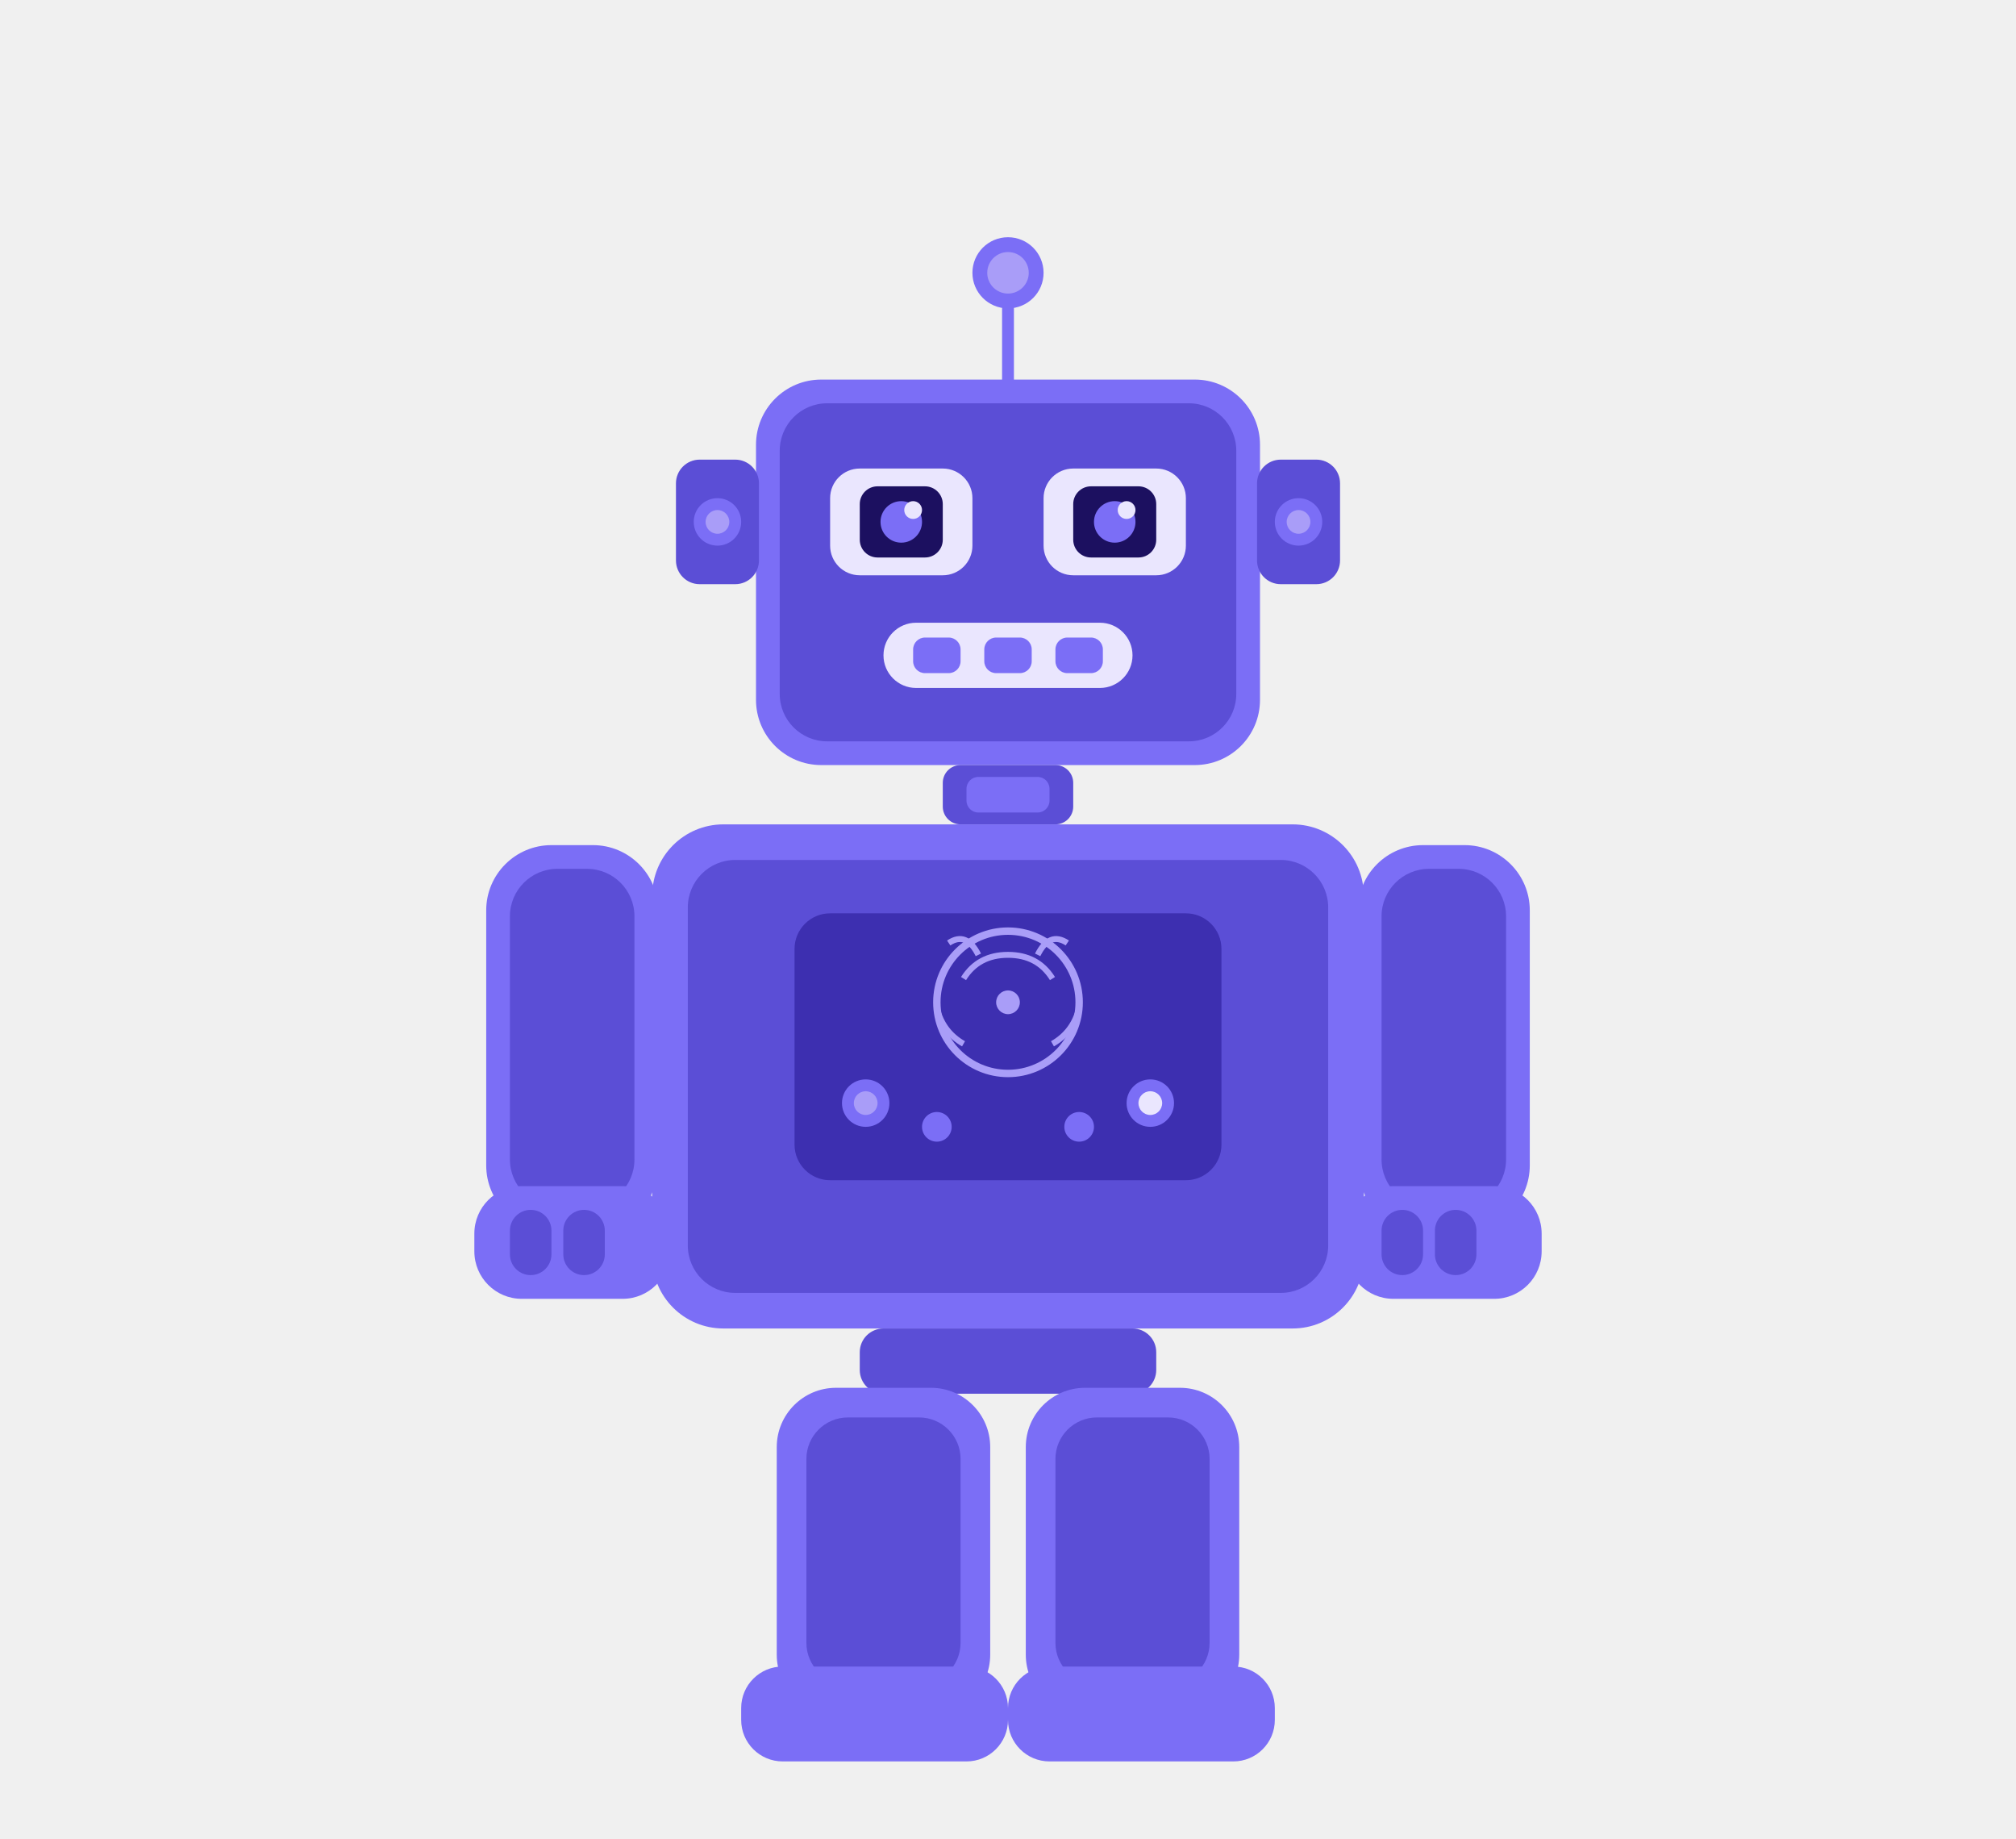
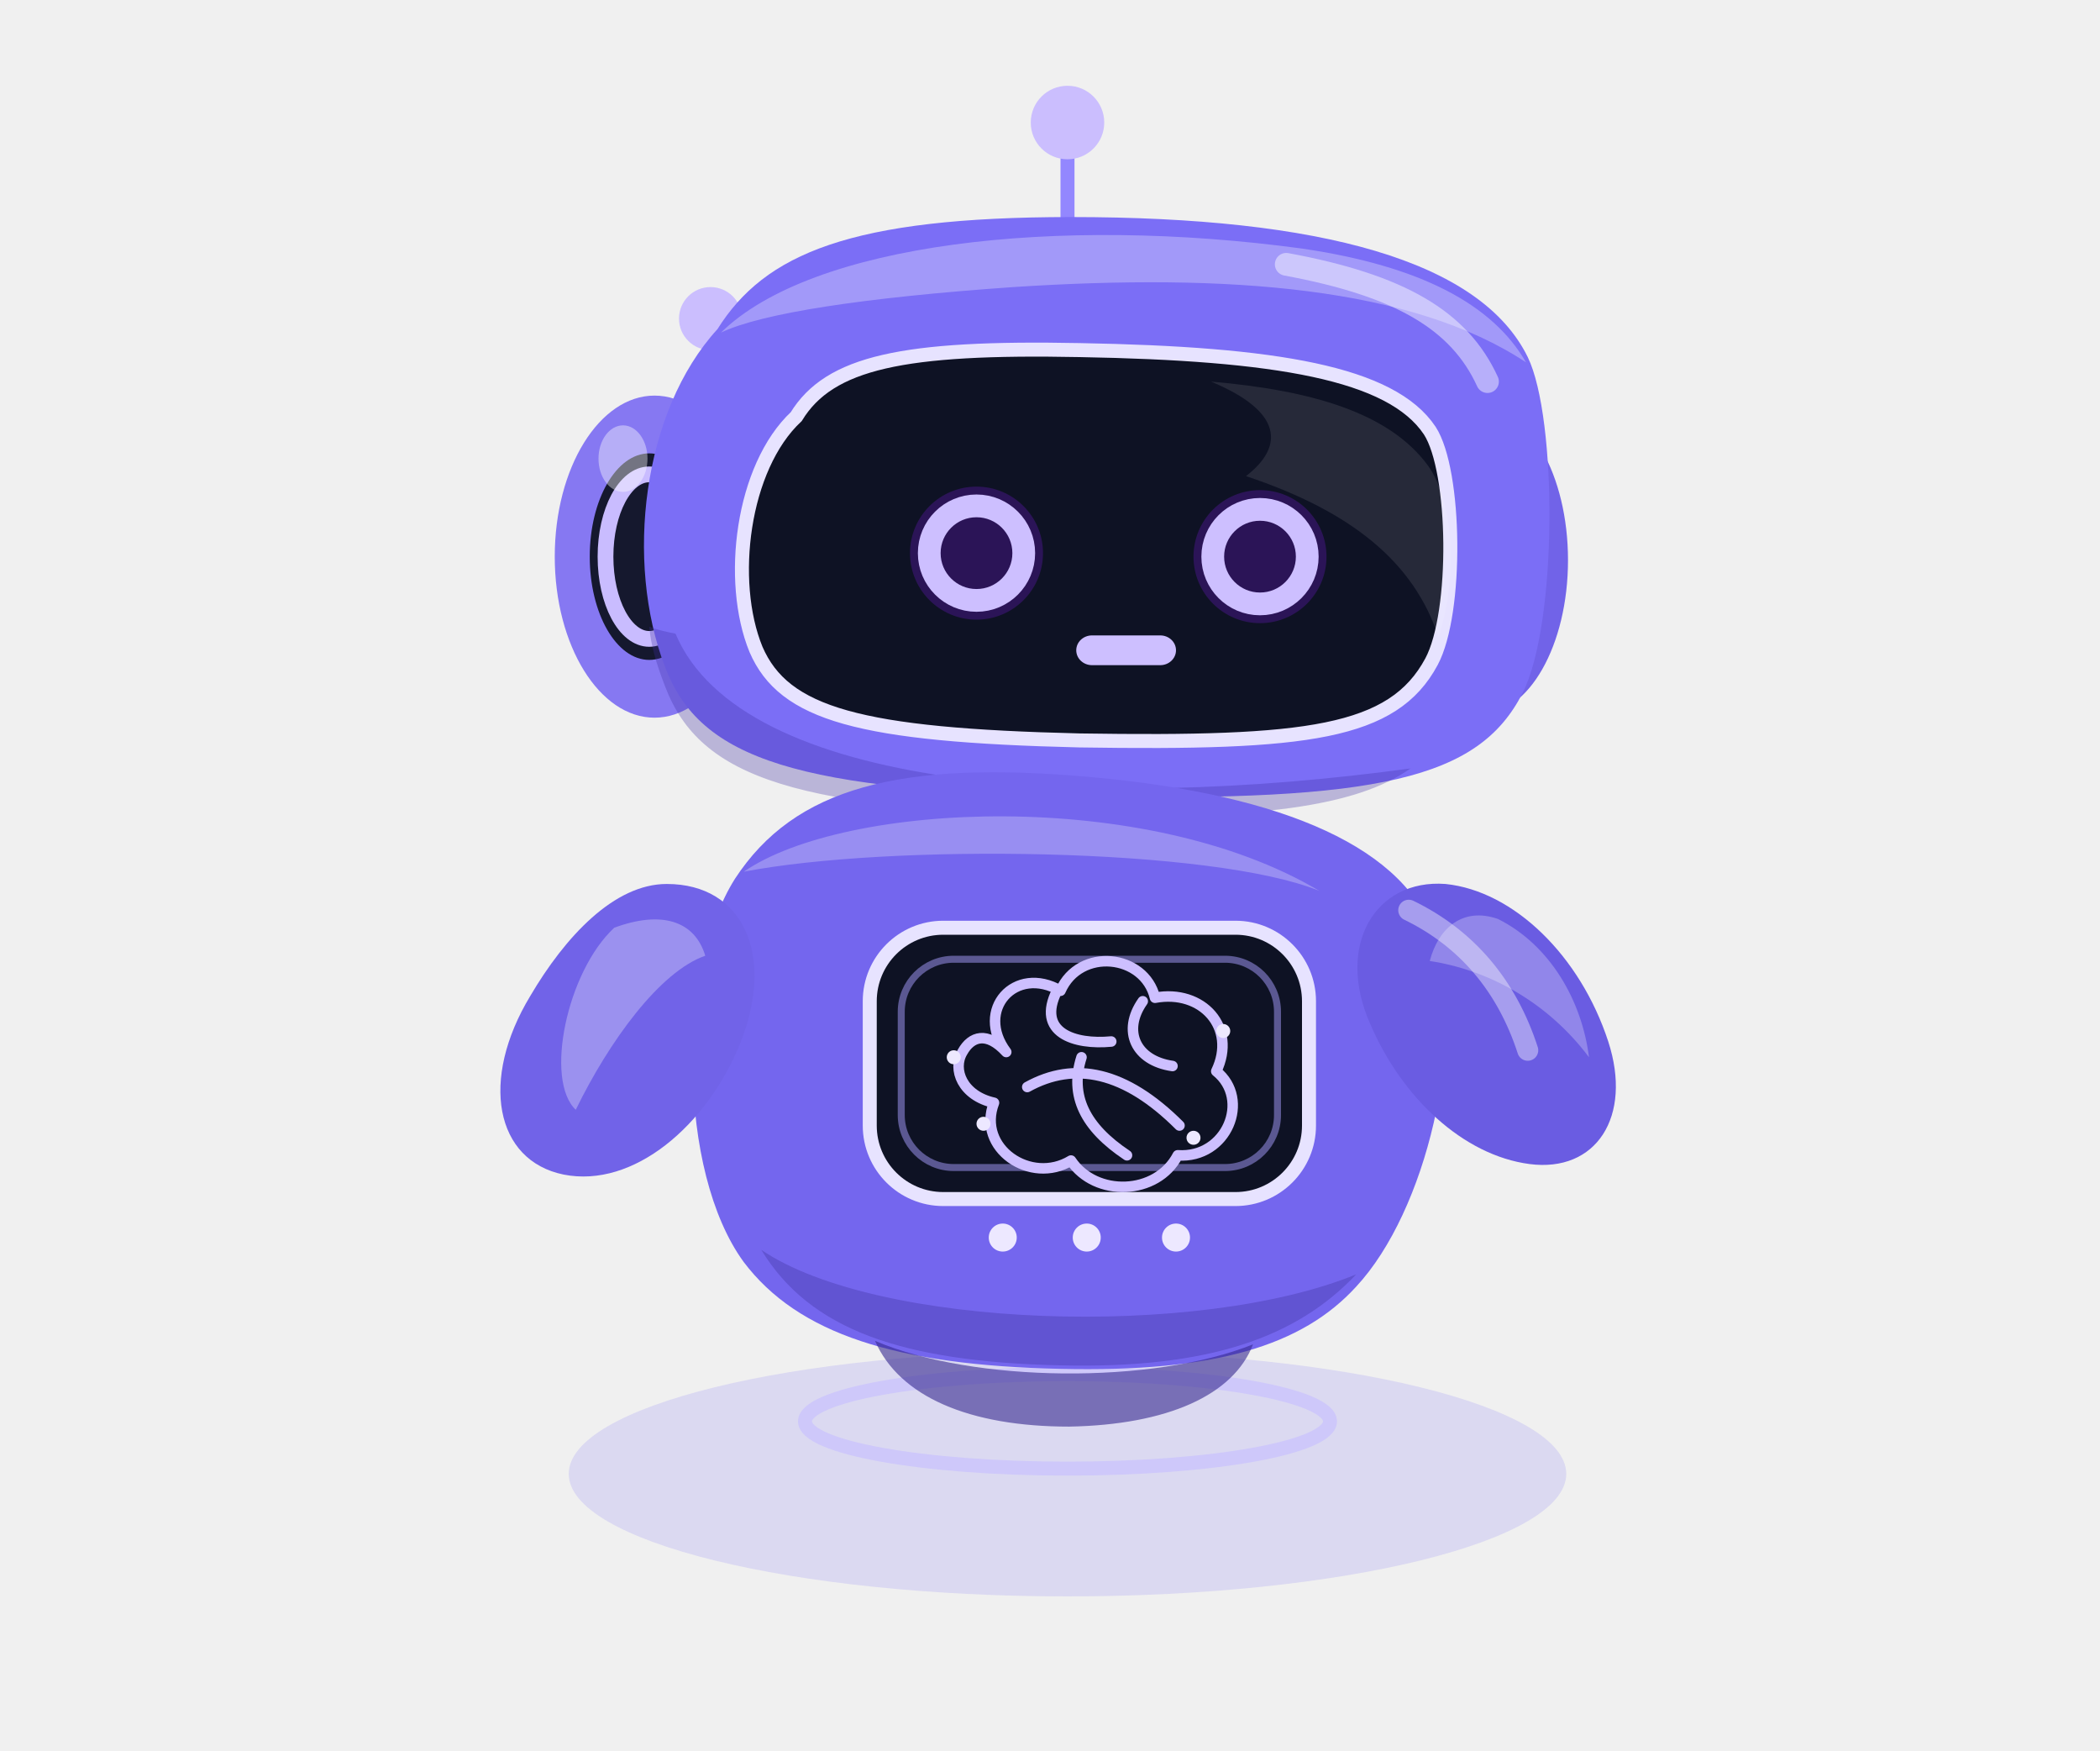
- <svg xmlns="http://www.w3.org/2000/svg" width="100%" viewBox="0 0 680 620" role="img">
-   <ellipse cx="340" cy="400" rx="160" ry="40" fill="#7B6EF6" opacity="0.15" />
-   <line x1="340" y1="100" x2="340" y2="130" stroke="#7B6EF6" stroke-width="4" stroke-linecap="round" />
-   <circle cx="340" cy="92" r="12" fill="#7B6EF6" />
-   <circle cx="340" cy="92" r="7" fill="#A99DF8" />
-   <rect x="255" y="128" width="170" height="130" rx="22" fill="#7B6EF6" />
-   <rect x="263" y="136" width="154" height="114" rx="16" fill="#5B4ED6" />
-   <rect x="280" y="158" width="48" height="36" rx="10" fill="#EAE6FE" />
-   <rect x="290" y="164" width="28" height="24" rx="6" fill="#1C1060" />
-   <circle cx="304" cy="176" r="7" fill="#7B6EF6" />
-   <circle cx="308" cy="172" r="3" fill="#EAE6FE" />
-   <rect x="352" y="158" width="48" height="36" rx="10" fill="#EAE6FE" />
-   <rect x="362" y="164" width="28" height="24" rx="6" fill="#1C1060" />
-   <circle cx="376" cy="176" r="7" fill="#7B6EF6" />
-   <circle cx="380" cy="172" r="3" fill="#EAE6FE" />
-   <rect x="298" y="210" width="84" height="22" rx="11" fill="#EAE6FE" />
-   <rect x="308" y="215" width="16" height="12" rx="4" fill="#7B6EF6" />
-   <rect x="332" y="215" width="16" height="12" rx="4" fill="#7B6EF6" />
-   <rect x="356" y="215" width="16" height="12" rx="4" fill="#7B6EF6" />
-   <rect x="228" y="155" width="28" height="42" rx="8" fill="#5B4ED6" />
-   <circle cx="242" cy="176" r="8" fill="#7B6EF6" />
-   <circle cx="242" cy="176" r="4" fill="#A99DF8" />
-   <rect x="424" y="155" width="28" height="42" rx="8" fill="#5B4ED6" />
-   <circle cx="438" cy="176" r="8" fill="#7B6EF6" />
-   <circle cx="438" cy="176" r="4" fill="#A99DF8" />
-   <rect x="318" y="258" width="44" height="20" rx="6" fill="#5B4ED6" />
-   <rect x="326" y="262" width="28" height="12" rx="4" fill="#7B6EF6" />
-   <rect x="220" y="278" width="240" height="170" rx="24" fill="#7B6EF6" />
-   <rect x="232" y="290" width="216" height="146" rx="16" fill="#5B4ED6" />
-   <rect x="268" y="308" width="144" height="90" rx="12" fill="#3D2FB0" />
-   <circle cx="340" cy="338" r="24" fill="none" stroke="#A99DF8" stroke-width="2.5" />
-   <path d="M325 330 Q330 322 340 322 Q350 322 355 330" fill="none" stroke="#A99DF8" stroke-width="2" />
-   <path d="M316 340 Q318 348 325 352 M364 340 Q362 348 355 352" fill="none" stroke="#A99DF8" stroke-width="2" />
-   <path d="M330 322 Q326 314 320 318" fill="none" stroke="#A99DF8" stroke-width="2" />
-   <path d="M350 322 Q354 314 360 318" fill="none" stroke="#A99DF8" stroke-width="2" />
-   <circle cx="340" cy="338" r="4" fill="#A99DF8" />
-   <circle cx="292" cy="372" r="8" fill="#7B6EF6" />
-   <circle cx="292" cy="372" r="4" fill="#A99DF8" />
-   <circle cx="316" cy="380" r="5" fill="#7B6EF6" />
-   <circle cx="364" cy="380" r="5" fill="#7B6EF6" />
-   <circle cx="388" cy="372" r="8" fill="#7B6EF6" />
-   <circle cx="388" cy="372" r="4" fill="#EAE6FE" />
-   <rect x="164" y="285" width="58" height="130" rx="22" fill="#7B6EF6" />
-   <rect x="172" y="293" width="42" height="114" rx="16" fill="#5B4ED6" />
-   <rect x="160" y="400" width="66" height="38" rx="16" fill="#7B6EF6" />
-   <rect x="172" y="408" width="14" height="22" rx="7" fill="#5B4ED6" />
-   <rect x="190" y="408" width="14" height="22" rx="7" fill="#5B4ED6" />
-   <rect x="458" y="285" width="58" height="130" rx="22" fill="#7B6EF6" />
-   <rect x="466" y="293" width="42" height="114" rx="16" fill="#5B4ED6" />
-   <rect x="454" y="400" width="66" height="38" rx="16" fill="#7B6EF6" />
-   <rect x="466" y="408" width="14" height="22" rx="7" fill="#5B4ED6" />
-   <rect x="484" y="408" width="14" height="22" rx="7" fill="#5B4ED6" />
-   <rect x="290" y="448" width="100" height="22" rx="8" fill="#5B4ED6" />
-   <rect x="262" y="468" width="72" height="110" rx="20" fill="#7B6EF6" />
-   <rect x="272" y="478" width="52" height="90" rx="14" fill="#5B4ED6" />
-   <rect x="250" y="562" width="90" height="32" rx="14" fill="#7B6EF6" />
-   <rect x="346" y="468" width="72" height="110" rx="20" fill="#7B6EF6" />
-   <rect x="356" y="478" width="52" height="90" rx="14" fill="#5B4ED6" />
-   <rect x="340" y="562" width="90" height="32" rx="14" fill="#7B6EF6" />
+ <svg xmlns="http://www.w3.org/2000/svg" viewBox="0 0 1200 1000" width="1200" height="1000" role="img" aria-label="Purple AI assistant robot mascot">
+   <ellipse cx="610" cy="842" rx="285" ry="70" fill="#7B6EF6" opacity="0.18" />
+   <ellipse cx="610" cy="812" rx="150" ry="27" fill="none" stroke="#C7BFFF" stroke-width="8" opacity="0.65" />
+   <g opacity="0.95">
+     <path d="M610 158V82" stroke="#8F82FF" stroke-width="8" stroke-linecap="round" />
+     <path d="M430 268l-20-74" stroke="#8F82FF" stroke-width="8" stroke-linecap="round" />
+     <path d="M800 270l24-72" stroke="#8F82FF" stroke-width="8" stroke-linecap="round" />
+     <circle cx="610" cy="70" r="21" fill="#C9BCFF" />
+     <circle cx="406" cy="182" r="18" fill="#C9BCFF" />
+     <circle cx="830" cy="186" r="18" fill="#C9BCFF" />
+   </g>
+   <ellipse cx="374" cy="318" rx="57" ry="92" fill="#8678F2" />
+   <ellipse cx="371" cy="318" rx="34" ry="59" fill="#15182E" />
+   <ellipse cx="371" cy="318" rx="25" ry="47" fill="none" stroke="#C9BCFF" stroke-width="9" />
+   <ellipse cx="356" cy="262" rx="14" ry="19" fill="#FFFFFF" opacity="0.40" />
+   <ellipse cx="846" cy="320" rx="50" ry="88" fill="#7163E8" />
+   <ellipse cx="850" cy="320" rx="27" ry="55" fill="#15182E" />
+   <ellipse cx="850" cy="320" rx="18" ry="44" fill="none" stroke="#B9A9FF" stroke-width="8" />
+   <path d="M410 188C437 145 486 124 612 124c143 0 234 25 261 80 17 35 17 153-3 192-25 49-82 62-250 59-164-3-220-21-240-74-23-60-13-146 30-193Z" fill="#7B6EF6" />
+   <path d="M412 190C464 139 604 123 744 142c68 10 109 32 128 65-65-43-170-51-293-43-86 6-144 15-167 26Z" fill="#FFFFFF" opacity="0.30" />
+   <path d="M386 362c38 90 237 102 420 77-31 22-88 29-186 27-164-3-220-21-240-74-5-13-8-23-9-34 5 2 10 3 15 4Z" fill="#3B2DA0" opacity="0.30" />
+   <path d="M455 238C474 207 516 198 617 200c112 2 178 13 200 46 15 23 16 104 1 132-22 41-71 47-201 45-126-3-169-15-185-52-16-39-8-104 23-133Z" fill="#0E1224" stroke="#E7E3FF" stroke-width="8" />
+   <path d="M692 218c58 5 102 18 124 48 15 21 17 64 6 98-14-43-50-72-110-92 22-17 21-37-20-54Z" fill="#FFFFFF" opacity="0.10" />
+   <circle cx="558" cy="316" r="38" fill="#2B1457" />
+   <circle cx="558" cy="316" r="27" fill="none" stroke="#CDBFFF" stroke-width="13" />
+   <circle cx="720" cy="318" r="38" fill="#2B1457" />
+   <circle cx="720" cy="318" r="27" fill="none" stroke="#CDBFFF" stroke-width="13" />
+   <rect x="615" y="363" width="57" height="17" rx="9" fill="#CDBFFF" />
+   <path d="M420 502C454 450 514 434 624 444c111 10 180 41 196 92 18 59-5 156-45 199-31 34-81 49-169 47-94-2-150-20-181-61-38-52-38-167-5-219Z" fill="#7466EE" />
+   <path d="M425 498c58-40 230-48 329 11-61-25-246-27-329-11Z" fill="#FFFFFF" opacity="0.26" />
+   <path d="M435 714c66 45 250 51 340 14-34 36-84 54-169 52-90-2-143-20-171-66Z" fill="#36278F" opacity="0.30" />
+   <path d="M381 505c44 0 62 41 42 91-19 47-61 83-101 75-39-8-48-54-19-102 20-34 48-64 78-64Z" fill="#7163E8" />
+   <path d="M351 530c27-10 46-4 52 16-26 9-55 49-74 88-18-17-5-79 22-104Z" fill="#FFFFFF" opacity="0.30" />
+   <path d="M826 505c39 4 77 41 93 90 14 43-7 75-45 70-38-5-73-38-91-80-20-45 3-83 43-80Z" fill="#6A5CE2" />
+   <path d="M856 525c30 15 48 47 52 79-24-32-58-50-91-55 5-19 19-31 39-24Z" fill="#FFFFFF" opacity="0.26" />
+   <rect x="497" y="530" width="251" height="155" rx="42" fill="#0E1224" stroke="#E7E3FF" stroke-width="8" />
+   <rect x="515" y="548" width="215" height="119" rx="30" fill="none" stroke="#A79EFF" stroke-width="4" opacity="0.5" />
+   <g fill="none" stroke="#CDBFFF" stroke-width="6" stroke-linecap="round" stroke-linejoin="round">
+     <path d="M575 601c-18-24 5-50 31-35 11-25 48-21 54 4 27-5 47 17 35 42 20 16 6 50-22 48-12 23-47 24-61 3-23 14-54-7-44-33-18-4-24-19-18-29 5-9 14-12 25 0Z" />
+     <path d="M604 566c-12 24 10 31 31 29M653 572c-12 17-4 34 17 37M587 621c27-15 56-9 87 22M618 604c-7 22 2 40 26 56" />
+   </g>
+   <g fill="#EDE8FF">
+     <circle cx="545" cy="604" r="4" />
+     <circle cx="699" cy="589" r="4" />
+     <circle cx="562" cy="642" r="4" />
+     <circle cx="682" cy="650" r="4" />
+     <circle cx="573" cy="707" r="8" />
+     <circle cx="621" cy="707" r="8" />
+     <circle cx="672" cy="707" r="8" />
+   </g>
+   <path d="M500 766c56 24 159 25 216 2-11 29-49 46-105 47-57 0-97-17-111-49Z" fill="#36288F" opacity="0.6" />
+   <path d="M735 151c65 12 99 32 115 67" stroke="#FFFFFF" stroke-width="13" stroke-linecap="round" opacity="0.45" fill="none" />
+   <path d="M805 520c33 16 56 43 68 80" stroke="#FFFFFF" stroke-width="12" stroke-linecap="round" opacity="0.40" fill="none" />
</svg>
